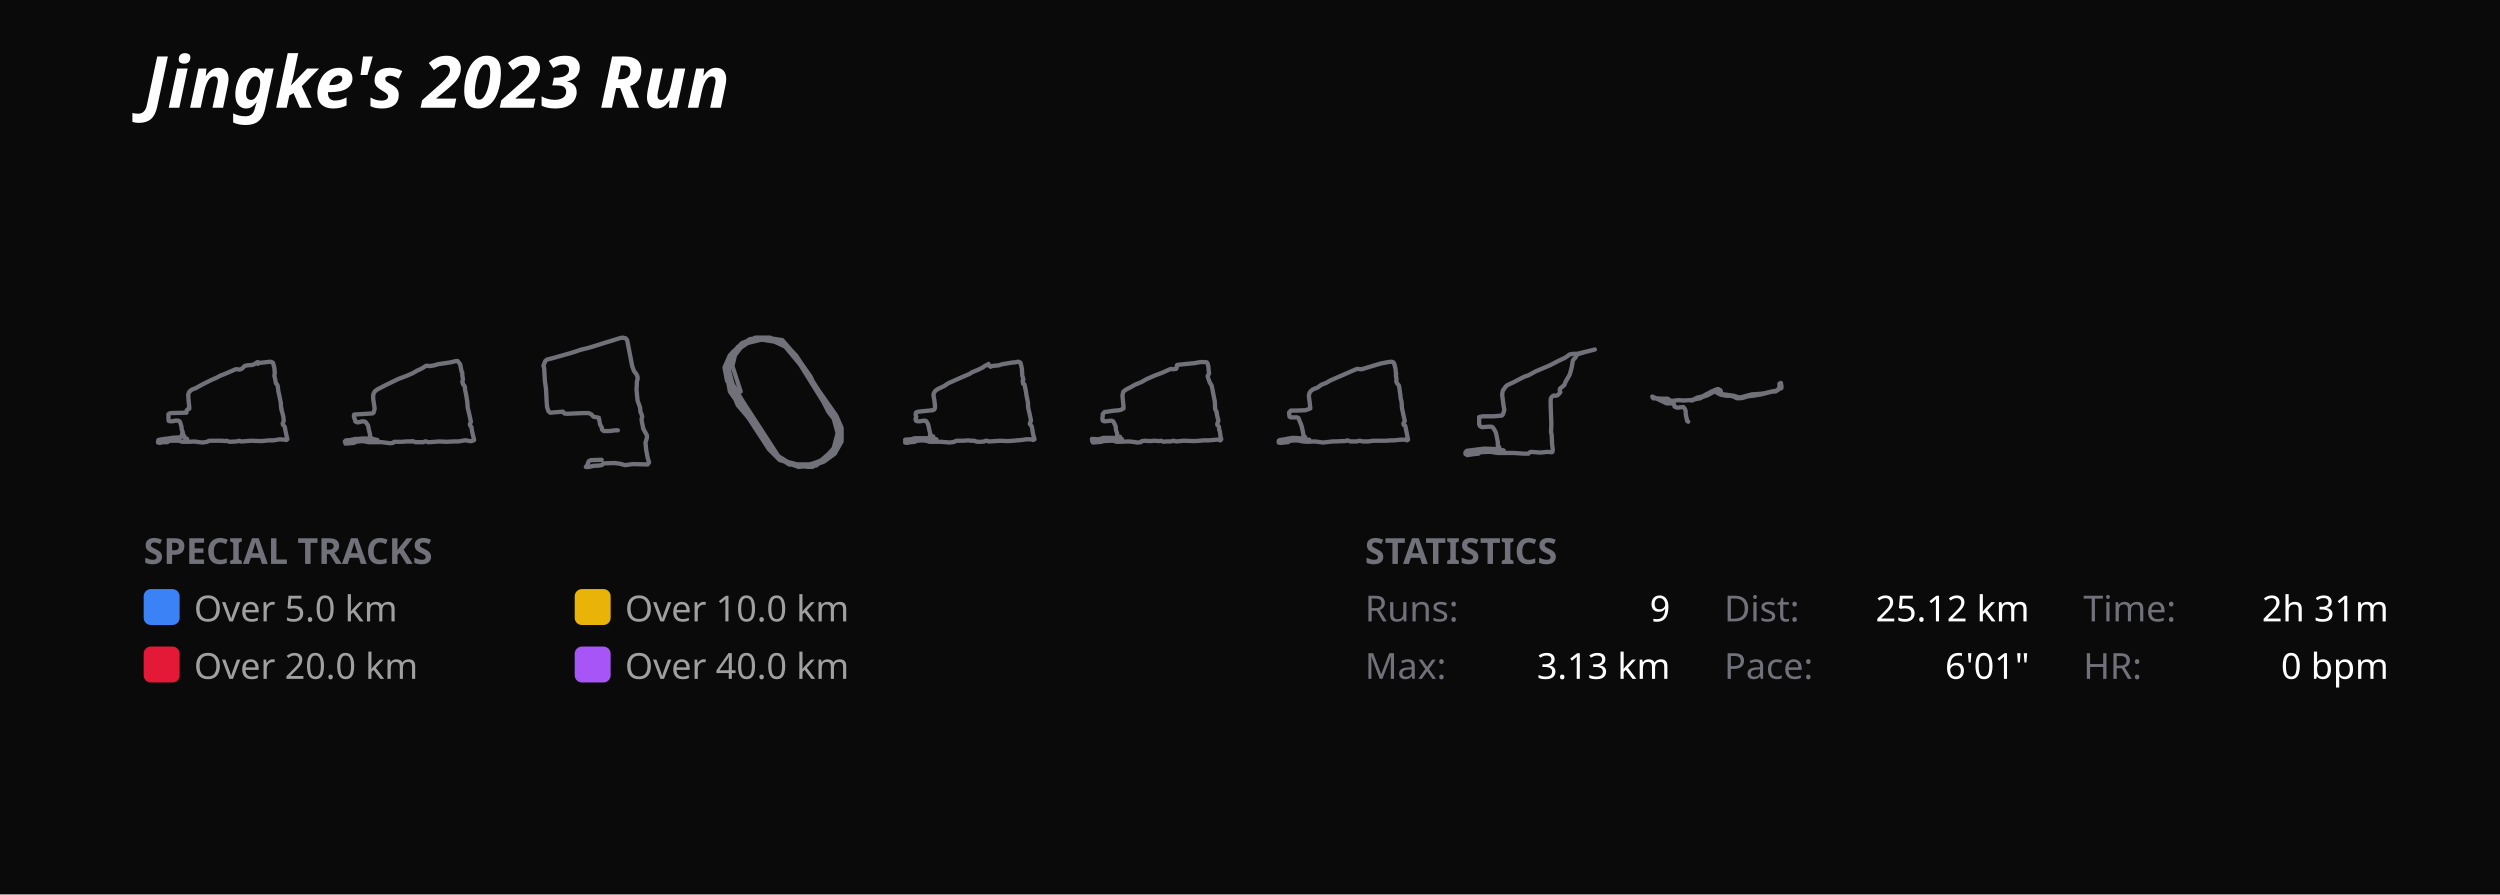
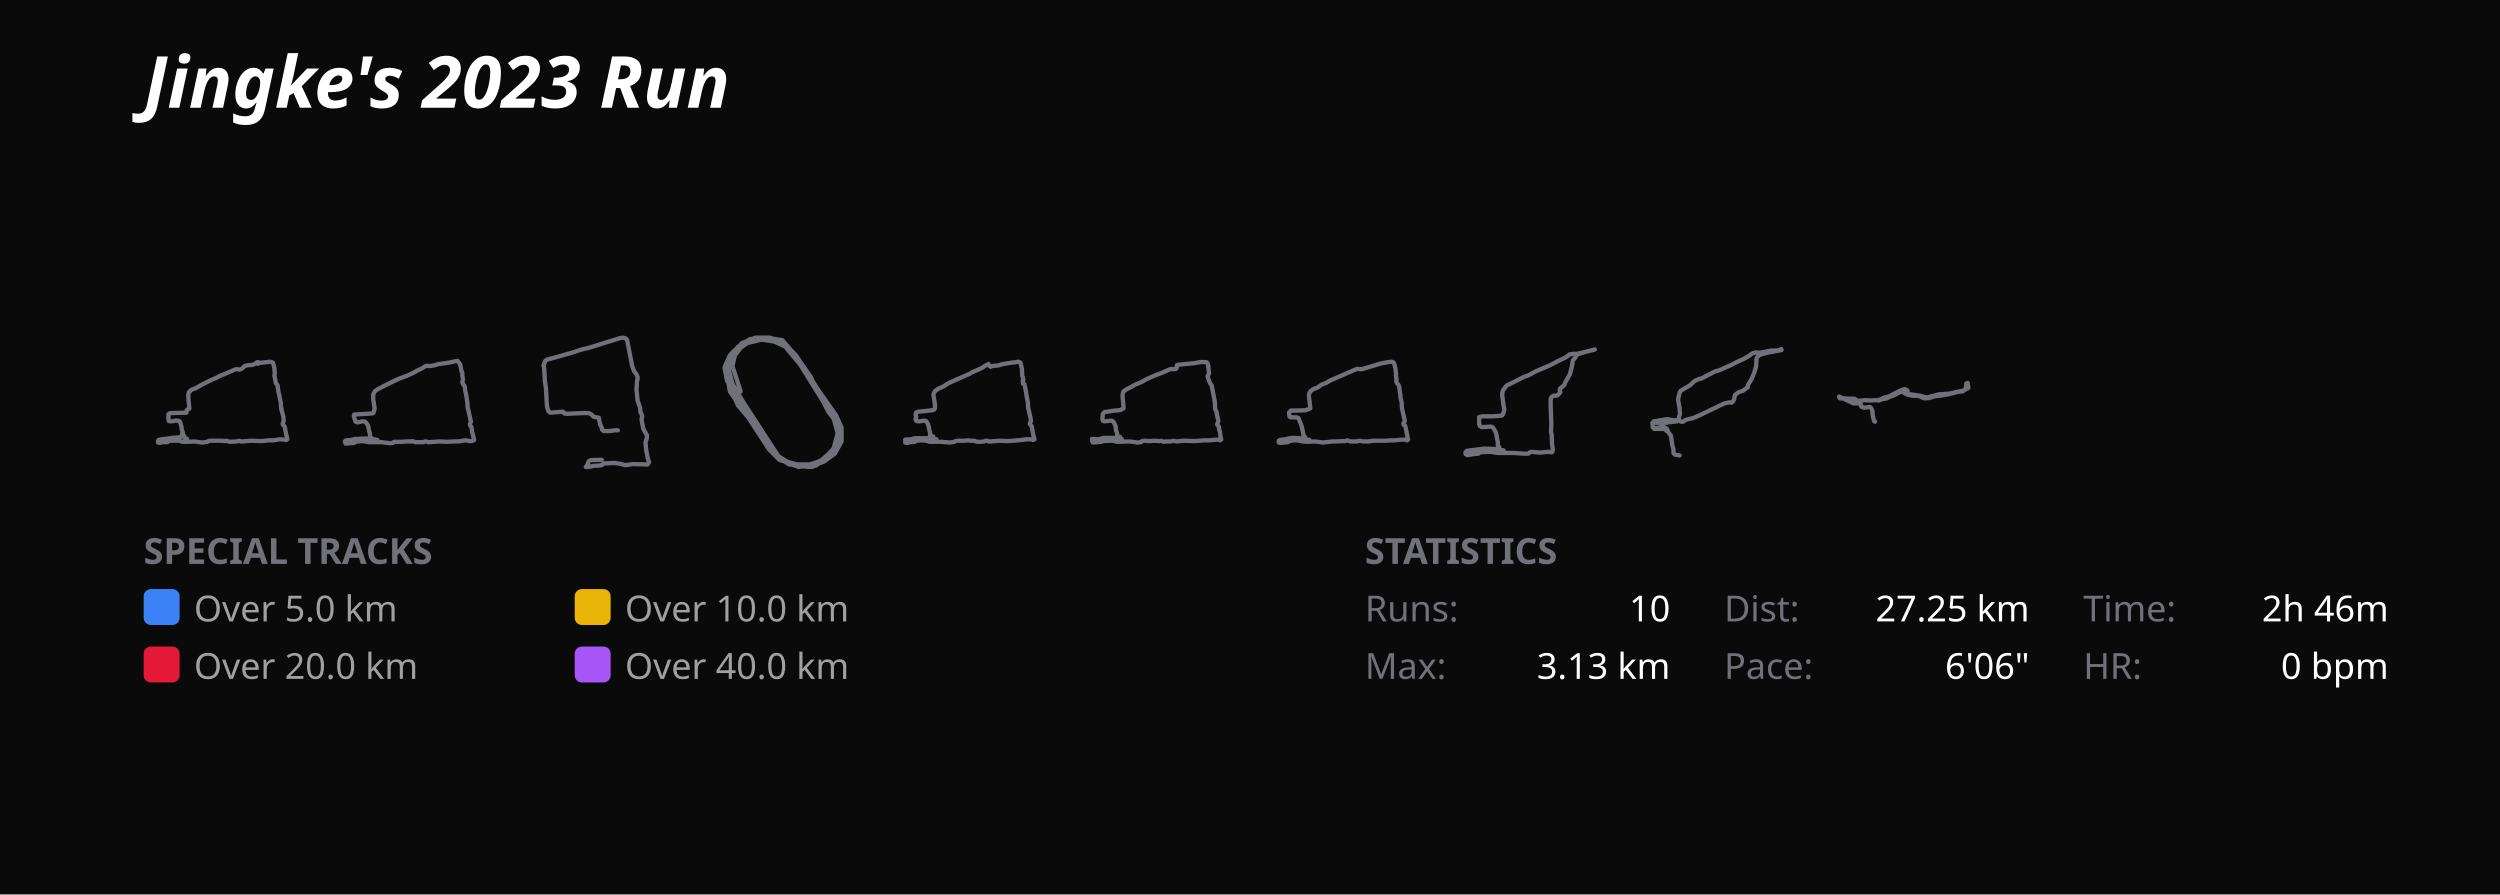
<svg xmlns="http://www.w3.org/2000/svg" baseProfile="full" height="249" version="1.1" width="696">
  <defs />
  <rect fill="#0a0a0a" height="249" width="696" x="0" y="0" />
  <text fill="white" font-family="sans-serif" font-size="20" font-style="italic" font-weight="bold" x="40" y="30">Jingke's 2023 Run</text>
  <polyline fill="none" points="52.1,122.2 51.3,121.8 50.8,120.7 50.7,120.7 50.7,121.1 50.5,121.4 50.2,121.7 49.8,121.8 49.3,121.8 47.9,121.9 47.4,122.0 45.0,122.3 44.1,122.5 44.0,122.9 44.0,123.2 44.5,123.3 45.3,123.1 46.6,123.1 46.9,122.8 47.4,122.7 48.9,122.7 49.8,122.7 50.8,123.0 52.7,123.0 54.1,122.9 55.5,123.1 56.4,123.2 57.7,123.0 58.0,122.8 58.5,122.7 60.3,122.7 61.8,122.7 62.6,122.8 63.1,122.7 63.9,123.0 65.8,122.9 66.6,122.7 67.0,122.9 67.4,122.9 69.9,122.7 72.9,122.8 74.7,122.6 76.1,122.6 77.9,122.3 79.3,122.4 79.7,122.5 80.0,122.3 79.5,120.1 79.3,118.9 79.1,118.6 78.8,118.3 78.7,117.9 79.0,117.2 78.9,116.1 78.6,114.9 78.3,113.9 78.4,113.9 78.2,113.1 78.2,112.3 77.7,109.8 77.5,109.0 77.3,107.4 77.1,107.0 76.8,106.7 76.6,105.5 76.4,104.7 76.4,104.4 76.5,104.0 76.4,102.5 76.2,101.7 76.0,101.0 75.6,100.8 75.2,100.7 74.3,100.8 72.6,101.0 72.2,101.0 71.8,101.3 71.8,100.8 71.7,100.8 70.6,101.5 70.2,101.6 68.9,101.7 68.4,101.8 68.1,101.9 67.4,102.6 67.0,102.8 66.6,102.9 66.1,102.8 65.6,102.8 62.6,104.1 61.3,104.6 60.4,105.1 58.8,105.8 56.4,107.0 54.4,108.1 53.6,108.4 53.2,108.6 52.9,108.9 52.6,109.2 52.5,109.6 52.4,109.9 52.5,111.5 52.7,113.4 52.7,113.8 52.3,113.9 52.0,114.2 51.9,114.9 51.4,114.9 47.6,115.0 47.2,115.1 46.9,115.3 46.9,116.0 46.9,116.8 47.0,117.2 47.4,117.3 47.9,117.3 48.8,117.1 49.6,117.1 50.0,117.3 50.2,117.7 50.5,118.7 50.6,119.6 50.9,120.4 51.0,121.2 51.3,121.4" stroke="#71717a" stroke-linecap="round" stroke-linejoin="round" stroke-width="1.2" />
  <polyline fill="none" points="105.1,122.5 103.8,122.2 102.1,122.1 100.7,122.1 99.8,122.2 98.9,122.2 97.6,122.5 96.3,122.6 96.0,122.9 96.1,123.1 96.2,123.5 97.4,123.4 98.6,123.3 98.9,123.0 100.7,122.8 101.7,122.9 102.5,123.1 106.3,123.1 108.6,123.4 109.4,123.3 109.7,123.0 112.0,123.0 113.1,122.9 113.9,122.9 114.4,122.9 114.7,122.8 114.8,122.9 115.2,122.9 115.6,123.1 116.0,123.1 117.9,123.1 118.3,122.9 118.7,122.9 119.1,123.1 119.6,123.1 122.4,122.9 124.4,123.0 126.3,122.9 127.6,122.9 129.4,122.6 129.8,122.6 130.7,122.8 131.2,122.8 131.6,122.7 132.0,122.5 131.4,120.0 131.3,119.2 131.2,118.8 130.9,118.5 130.8,118.1 131.1,117.4 130.6,115.1 130.4,114.3 130.2,113.5 130.1,111.9 129.9,110.7 129.7,109.5 129.5,108.7 129.4,107.6 129.2,107.3 128.9,107.0 128.9,106.8 128.9,106.8 128.7,106.4 128.9,105.6 128.7,104.5 128.7,103.7 128.5,103.4 128.1,101.4 127.4,100.5 127.0,100.5 125.3,100.9 121.9,101.4 121.0,101.7 119.8,101.9 119.3,101.9 118.9,101.8 118.5,101.9 117.4,102.6 116.1,103.2 114.9,103.9 113.3,104.6 110.9,105.5 107.2,107.3 105.1,108.4 104.4,108.9 104.2,109.2 104.0,109.6 103.9,110.0 103.9,110.4 103.9,111.1 104.2,113.0 104.3,113.8 104.0,114.9 103.7,115.1 100.4,115.3 98.6,115.4 98.5,115.8 98.6,116.2 98.7,116.6 98.9,116.9 98.9,117.3 99.2,117.5 99.6,117.6 100.9,117.3 101.3,117.3 101.8,117.5 102.3,118.2 102.5,118.6 102.7,119.7 103.0,120.9 103.0,121.6 103.3,121.8" stroke="#71717a" stroke-linecap="round" stroke-linejoin="round" stroke-width="1.2" />
  <polyline fill="none" points="167.5,128.0 164.5,128.1 163.9,128.4 163.5,129.5 163.1,130.0 163.9,130.0 165.2,129.7 166.8,129.6 167.5,129.5 168.1,129.0 171.1,128.9 172.6,129.1 174.0,129.5 176.2,129.2 180.3,129.3 180.7,128.7 180.3,127.4 179.9,125.3 179.7,123.2 180.1,121.9 180.1,121.2 179.1,119.4 178.7,117.4 178.6,116.7 178.8,116.0 178.6,115.3 178.3,114.7 178.2,113.5 177.5,111.5 177.2,108.5 177.3,107.0 177.3,106.3 177.5,105.6 177.5,104.9 177.2,104.2 176.5,103.3 176.0,101.9 174.6,94.7 174.2,94.2 173.4,94.0 172.7,94.1 164.0,96.8 161.6,97.4 159.2,98.2 153.9,99.7 152.3,100.1 151.8,100.5 151.3,101.8 151.5,102.5 151.7,106.1 152.0,108.2 152.2,112.0 152.3,113.3 152.7,114.5 153.2,114.9 156.7,114.6 157.1,115.1 157.8,115.2 162.3,115.0 163.9,115.0 164.7,115.4 165.2,116.0 166.7,116.3 167.1,118.3 167.5,118.9 167.6,119.6 168.1,120.0 169.7,120.0 171.3,119.8 172.0,119.8" stroke="#71717a" stroke-linecap="round" stroke-linejoin="round" stroke-width="1.2" />
  <polyline fill="none" points="220.4,97.7 216.7,95.1 212.6,94.4 208.1,95.5 204.3,98.1 202.4,101.1 203.6,109.0 214.1,125.1 217.1,128.1 221.6,129.3 226.1,129.6 229.8,128.1 232.8,124.8 233.9,121.0 232.8,117.3 224.6,103.8 220.1,97.4 217.1,95.1 212.9,94.0 208.8,94.4 205.4,96.6 203.2,99.6 202.4,103.4 202.8,106.8 204.3,110.1 214.8,125.5 217.8,128.1 221.9,129.6 226.1,130.0 229.8,128.1 232.4,125.5 233.2,122.1 233.2,118.4 231.7,114.6 221.6,98.9 218.6,96.3 214.8,94.4 210.7,94.0 206.6,95.5 203.6,98.5 202.1,101.9 202.4,105.6 205.4,112.8 211.1,119.5 215.6,126.3 218.9,128.5 223.1,129.6 227.2,129.6 230.6,127.0 233.2,124.0 233.9,119.9 232.4,116.1 230.2,112.8 221.6,99.6 218.9,96.6 215.2,94.7 211.1,94.4 206.9,95.9 204.3,99.3 202.8,102.6 203.9,106.8 205.8,110.1 214.8,124.8 217.4,127.8 221.2,129.6 225.7,129.6 229.8,128.1 232.4,125.1 233.6,121.8 233.2,118.0 230.6,114.6 226.8,107.1 219.7,97.0 215.6,95.1 211.1,94.4 206.9,95.5 203.9,98.1 202.1,101.9 202.8,105.6 216.7,127.0 220.4,129.3 225.3,129.3 229.8,128.1 232.8,124.8 233.6,120.6 232.8,116.5 220.8,98.1 217.8,95.1 213.3,94.0 208.4,94.7 205.1,97.0 202.8,100.4 202.4,104.5 203.2,109.0 215.6,126.6 219.7,129.3 224.6,129.6 229.1,128.1 232.1,124.8 233.2,120.6 232.1,116.5 220.4,97.7 217.8,94.7 213.3,94.0 208.4,95.1 204.7,97.7 202.8,101.9 203.2,106.0 214.8,125.1 217.8,128.1 222.3,130.0 227.6,129.3 231.3,126.6 233.2,122.9 233.2,118.4 231.7,115.0 223.1,101.9 217.8,95.5 213.3,94.4 208.4,95.1 204.3,98.1 202.8,101.5 203.2,105.2 204.7,108.6 217.4,128.1 221.2,129.6 225.3,130.0 229.4,128.5 232.4,126.3 234.3,122.9 234.3,119.1 232.8,115.7 219.7,97.0 215.6,94.4 210.7,94.0 205.8,96.3 203.2,98.9 201.7,102.3 202.4,106.0 214.8,124.8 217.4,128.1 221.2,129.6 225.3,129.6 228.7,128.1 231.7,125.5 233.6,122.1 233.6,118.4 231.7,114.6 227.2,108.3 225.7,104.9 221.2,98.5 218.6,95.9 214.4,94.0 210.3,94.0 206.9,95.5 204.7,98.5 203.9,101.9 206.2,109.0" stroke="#71717a" stroke-linecap="round" stroke-linejoin="round" stroke-width="1.2" />
  <polyline fill="none" points="260.7,122.3 259.9,122.1 258.2,122.0 257.8,122.0 257.3,122.0 255.0,122.0 254.6,122.0 253.7,122.3 252.0,122.4 252.1,122.8 252.0,122.9 252.0,123.2 252.5,123.3 253.5,123.1 254.7,123.0 255.1,122.7 255.5,122.7 256.4,122.6 256.9,122.6 257.9,122.7 258.8,123.0 260.2,123.0 262.1,123.0 264.4,123.2 265.2,123.1 265.7,123.0 266.0,122.8 266.4,122.7 268.2,122.7 269.6,122.6 270.4,122.7 270.9,122.7 271.3,122.7 271.7,122.9 272.2,123.0 273.1,123.0 274.0,122.9 274.4,122.7 274.8,122.7 275.2,122.9 275.6,122.9 278.5,122.7 280.4,122.8 282.2,122.7 283.1,122.6 284.4,122.5 285.7,122.3 287.2,122.3 287.6,122.5 288.0,122.3 287.6,120.8 287.3,119.0 287.2,118.6 286.9,118.3 286.7,118.0 286.8,117.6 287.0,117.3 287.0,116.9 286.5,114.6 286.3,113.8 286.2,113.0 286.2,112.2 285.8,110.2 285.6,108.9 285.3,107.4 285.2,107.0 284.8,106.8 284.8,106.4 284.7,106.0 284.9,105.7 284.8,105.2 284.6,104.6 284.5,102.6 284.1,101.0 283.8,100.8 283.4,100.7 282.5,100.9 282.0,100.9 279.0,101.4 278.1,101.7 276.2,101.9 275.8,102.1 275.5,101.9 275.0,101.5 275.1,101.6 275.2,101.3 275.2,101.3 275.2,101.4 274.3,101.8 274.0,102.0 273.6,102.3 272.4,102.9 270.7,103.6 269.9,104.1 266.9,105.4 264.0,106.7 262.8,107.5 261.1,108.3 260.4,108.8 260.0,109.4 259.9,109.8 259.9,110.2 260.1,111.3 260.3,112.8 260.3,113.6 260.1,114.0 259.7,114.2 255.8,114.6 255.3,114.7 255.0,114.9 254.9,115.4 255.1,116.1 254.9,116.5 254.9,116.9 255.1,117.2 255.6,117.3 256.0,117.3 257.3,117.1 257.8,117.2 258.1,117.6 258.4,118.2 258.5,118.6 258.7,119.6 258.9,120.4 259.0,120.8 258.9,121.2 259.3,121.4 259.8,121.5" stroke="#71717a" stroke-linecap="round" stroke-linejoin="round" stroke-width="1.2" />
  <polyline fill="none" points="312.3,122.2 311.0,122.0 309.6,121.9 308.7,121.9 307.2,121.9 305.9,122.3 304.0,122.2 304.1,122.9 304.3,123.2 306.7,123.0 307.0,122.8 309.0,122.7 310.0,122.7 310.9,123.0 311.4,123.0 314.3,122.9 315.3,123.0 316.7,123.2 317.6,123.1 317.9,122.8 318.7,122.7 320.0,122.8 321.4,122.7 322.8,122.8 323.2,122.7 324.0,123.0 324.5,122.9 325.9,122.9 326.7,122.7 327.5,122.9 329.5,122.7 332.5,122.8 334.0,122.7 334.9,122.6 336.4,122.6 338.8,122.4 339.3,122.4 339.7,122.6 340.0,122.3 339.8,121.6 339.6,120.0 339.4,119.7 339.4,118.9 339.2,118.6 338.9,118.3 338.9,117.9 339.1,117.5 339.2,117.1 338.8,115.5 338.7,114.7 338.3,113.9 338.2,111.8 337.4,107.7 337.3,107.3 336.8,106.5 336.4,105.4 336.3,105.1 336.2,104.7 336.6,104.0 336.5,103.2 336.4,102.0 336.2,101.2 336.0,100.9 335.5,100.8 334.2,100.8 332.5,101.1 328.5,101.5 327.7,101.6 327.6,102.0 327.6,102.4 327.4,102.7 326.5,102.8 326.1,102.7 325.7,102.8 323.5,103.8 321.6,104.5 319.3,105.5 317.7,106.4 316.0,107.1 314.4,108.0 313.6,108.4 313.0,108.8 312.7,109.1 312.6,109.5 312.5,110.2 312.8,113.4 312.8,113.7 312.0,114.1 311.6,114.2 309.6,114.4 308.4,114.6 307.5,114.7 307.0,115.3 307.0,115.7 306.9,116.8 307.1,117.2 307.6,117.3 308.5,117.2 309.4,117.1 309.9,117.3 310.1,117.6 310.6,118.7 310.7,119.8 311.0,120.6 311.0,121.3 311.3,121.5 311.8,121.6" stroke="#71717a" stroke-linecap="round" stroke-linejoin="round" stroke-width="1.2" />
  <polyline fill="none" points="364.5,122.4 364.1,122.4 361.8,122.0 360.0,121.9 358.6,122.1 357.7,122.3 356.3,122.5 356.0,122.7 356.0,123.2 356.4,123.3 358.6,123.1 358.9,122.8 359.3,122.7 360.4,122.6 361.3,122.6 362.7,122.9 364.1,123.0 366.0,122.9 368.4,123.2 370.9,122.9 371.8,122.9 373.7,122.8 374.6,122.8 375.0,122.6 375.5,122.7 375.9,122.9 377.7,122.9 378.5,122.7 379.5,122.9 380.9,122.9 382.3,122.7 385.8,122.7 387.2,122.6 388.1,122.6 390.0,122.4 391.3,122.4 391.7,122.6 392.0,122.4 391.9,121.9 391.6,120.4 391.3,118.9 391.2,118.5 390.8,118.3 390.7,117.9 391.1,117.2 391.0,116.8 390.3,113.6 390.2,111.9 389.9,110.7 389.9,110.3 389.5,107.5 389.3,107.1 389.0,106.8 388.8,106.4 388.7,106.1 388.8,105.6 388.6,104.5 388.7,104.1 388.6,103.7 388.5,102.6 388.1,101.1 387.8,100.8 387.3,100.7 386.5,100.8 384.4,101.2 379.1,102.8 377.8,102.7 377.3,102.9 370.4,105.9 369.2,106.6 367.9,107.1 366.8,107.9 365.5,108.4 364.9,108.9 364.6,109.3 364.4,110.0 364.4,110.4 364.6,111.9 364.8,113.7 364.3,113.9 363.5,114.2 361.2,114.3 359.4,114.3 359.2,114.5 358.9,114.8 358.9,115.2 359.0,116.0 359.3,116.2 361.1,116.2 361.5,116.4 361.8,117.2 362.1,117.9 362.4,118.7 362.8,120.6 362.9,121.4 363.3,121.6" stroke="#71717a" stroke-linecap="round" stroke-linejoin="round" stroke-width="1.2" />
  <polyline fill="none" points="418.6,125.4 416.2,125.0 413.2,124.9 408.4,125.5 408.0,125.9 408.0,126.4 408.5,126.7 410.4,126.4 411.6,126.3 412.0,125.9 414.4,125.8 415.1,125.8 416.9,126.1 421.3,126.1 424.4,126.3 425.5,126.3 425.9,125.9 426.4,125.8 428.8,126.0 430.8,125.8 432.0,125.9 432.2,125.8 432.3,125.2 432.1,123.7 432.0,121.2 431.8,120.2 431.9,118.1 431.7,112.8 431.7,111.3 431.8,110.8 432.1,110.4 432.6,110.1 433.2,110.2 433.8,109.9 434.4,109.2 434.2,108.7 434.3,108.2 435.5,107.2 435.9,106.2 436.9,104.5 437.1,104.0 437.6,102.1 437.9,100.3 438.7,99.4 438.9,98.9 439.3,98.6 441.3,98.0 444.0,97.3 439.1,98.5 438.6,98.5 438.0,98.5 436.9,98.7 436.6,99.0 435.7,99.6 433.6,100.6 431.5,101.7 427.5,103.4 425.5,104.5 424.3,104.9 421.2,106.5 419.7,107.2 419.3,107.5 418.7,108.3 418.4,108.7 418.3,109.2 418.2,109.8 418.3,110.7 418.6,113.0 418.8,114.0 418.7,114.5 418.4,115.4 418.1,115.7 415.8,115.9 412.8,115.9 411.8,116.1 411.8,118.1 412.0,118.6 412.5,118.9 413.0,118.9 414.2,118.8 415.3,118.8 415.7,119.1 416.3,120.1 416.5,120.6 417.0,123.1 417.0,124.1 417.4,124.5" stroke="#71717a" stroke-linecap="round" stroke-linejoin="round" stroke-width="1.2" />
-   <polyline fill="none" points="471.0,111.3 471.2,111.3 471.1,111.5 472.1,110.9 472.5,110.7 473.4,110.5 474.1,110.3 474.8,109.9 476.5,109.0 477.9,108.4 478.3,108.3 478.7,108.5 479.0,108.7 479.1,109.0 479.0,109.4 479.2,109.7 480.0,109.8 480.7,109.9 482.8,110.2 483.9,110.6 484.7,110.6 487.7,109.8 490.5,109.6 491.6,109.4 493.2,109.0 494.4,108.8 495.1,108.5 495.3,108.2 495.4,107.5 495.4,107.1 495.4,106.8 495.8,106.6 496.0,107.8 495.9,108.1 495.5,108.2 495.1,108.3 494.5,108.9 494.2,109.0 493.8,109.0 493.0,109.1 491.1,109.6 490.3,109.8 487.9,110.2 486.7,110.3 485.1,110.8 483.8,110.9 483.4,110.8 482.6,110.4 481.9,110.2 481.5,110.2 480.7,110.2 479.1,109.9 478.3,109.5 477.7,109.1 477.3,109.0 475.2,110.1 474.0,110.5 473.3,110.9 472.1,111.1 471.7,111.2 471.4,111.4 471.0,111.5 470.3,111.4 468.8,111.5 467.2,111.4 465.6,111.6 464.9,111.5 464.3,111.0 463.9,111.0 462.6,111.0 461.1,110.9 460.3,110.9 460.1,110.7 460.0,110.4 464.0,112.3 465.3,112.3 465.6,112.3 466.0,112.5 466.2,113.2 466.6,113.4 467.0,113.5 468.6,113.3 468.9,113.6 469.1,113.9 469.2,114.2 469.3,114.5 469.3,115.2 469.5,116.3 469.6,116.6 469.7,117.2 470.0,117.4" stroke="#71717a" stroke-linecap="round" stroke-linejoin="round" stroke-width="1.2" />
+   <polyline fill="none" points="464.0,120.0 463.6,119.5 463.0,119.4 461.1,119.4 460.5,119.4 460.2,118.9 460.0,117.8 460.4,117.3 464.1,116.7 466.1,117.0 467.4,117.0 468.0,117.4 468.6,117.4 469.1,117.0 469.6,116.8 471.3,116.4 473.0,115.7 479.0,112.8 480.1,112.3 481.5,112.0 482.1,112.1 482.5,111.7 482.8,111.1 483.0,110.0 484.0,109.2 485.2,108.8 486.6,107.8 486.6,107.2 487.6,105.6 488.4,103.7 488.9,102.0 489.0,100.0 489.2,99.4 489.6,99.0 490.2,98.7 492.0,98.2 495.8,97.5 495.9,97.5 496.0,97.4 495.9,97.3 495.9,97.2 494.8,97.6 493.0,97.6 490.0,98.2 488.8,98.1 488.2,98.3 487.6,98.5 487.2,98.9 485.5,99.9 483.3,100.9 482.2,101.5 478.6,103.1 477.5,103.4 473.6,105.4 473.0,105.5 471.9,106.0 471.4,106.4 470.6,107.2 468.4,108.5 467.9,108.8 467.6,109.3 467.2,111.0 467.2,111.5 467.6,113.6 467.7,115.3 467.4,116.3 467.4,116.9 466.9,117.3 465.1,117.5 463.9,117.7 460.7,117.7 460.2,117.8 460.1,118.9 460.5,119.3 462.9,118.8 463.5,119.0 464.1,119.4 464.5,120.4 465.2,121.3 465.6,124.1 465.9,125.2 465.9,126.2 466.4,126.6 467.0,126.7 467.6,126.8" stroke="#71717a" stroke-linecap="round" stroke-linejoin="round" stroke-width="1.2" />
+   <polyline fill="none" points="523.0,111.3 523.2,111.3 523.1,111.5 524.1,110.9 524.5,110.7 525.4,110.5 526.1,110.3 526.8,109.9 528.5,109.0 529.9,108.4 530.3,108.3 530.7,108.5 531.0,108.7 531.1,109.0 531.0,109.4 531.2,109.7 532.0,109.8 532.7,109.9 534.8,110.2 535.9,110.6 536.7,110.6 539.7,109.8 542.5,109.6 543.6,109.4 545.2,109.0 546.4,108.8 547.1,108.5 547.3,108.2 547.4,107.5 547.4,107.1 547.4,106.8 547.8,106.6 548.0,107.8 547.9,108.1 547.5,108.2 547.1,108.3 546.5,108.9 546.2,109.0 545.8,109.0 545.0,109.1 543.1,109.6 542.3,109.8 539.9,110.2 538.7,110.3 537.1,110.8 535.8,110.9 535.4,110.8 534.6,110.4 533.9,110.2 533.5,110.2 532.7,110.2 531.1,109.9 530.3,109.5 529.7,109.1 529.3,109.0 527.2,110.1 526.0,110.5 525.3,110.9 524.1,111.1 523.7,111.2 523.4,111.4 523.0,111.5 522.3,111.4 520.8,111.5 519.2,111.4 517.6,111.6 516.9,111.5 516.3,111.0 515.9,111.0 514.6,111.0 513.1,110.9 512.3,110.9 512.1,110.7 512.0,110.4 516.0,112.3 517.3,112.3 517.6,112.3 518.0,112.5 518.2,113.2 518.6,113.4 519.0,113.5 520.6,113.3 520.9,113.6 521.1,113.9 521.2,114.2 521.3,114.5 521.3,115.2 521.5,116.3 521.6,116.6 521.7,117.2 522.0,117.4" stroke="#71717a" stroke-linecap="round" stroke-linejoin="round" stroke-width="1.2" />
  <text fill="#71717a" font-family="sans-serif" font-size="10" font-weight="bold" x="40" y="157">SPECIAL TRACKS</text>
  <rect fill="#3b82f6" height="10" rx="2" width="10" x="40" y="164" />
  <text fill="#a0a0a0" font-family="sans-serif" font-size="10" x="54" y="173">Over 5.0 km</text>
  <rect fill="#eab308" height="10" rx="2" width="10" x="160" y="164" />
  <text fill="#a0a0a0" font-family="sans-serif" font-size="10" x="174" y="173">Over 10.0 km</text>
  <rect fill="#E31937" height="10" rx="2" width="10" x="40" y="180" />
  <text fill="#a0a0a0" font-family="sans-serif" font-size="10" x="54" y="189">Over 20.0 km</text>
  <rect fill="#a855f7" height="10" rx="2" width="10" x="160" y="180" />
  <text fill="#a0a0a0" font-family="sans-serif" font-size="10" x="174" y="189">Over 40.0 km</text>
  <text fill="#71717a" font-family="sans-serif" font-size="10" font-weight="bold" x="380" y="157">STATISTICS</text>
  <text fill="#71717a" font-family="sans-serif" font-size="10" x="380" y="173">Runs: </text>
-   <text fill="white" font-family="sans-serif" font-size="10" text-anchor="end" x="465" y="173">9</text>
+   <text fill="white" font-family="sans-serif" font-size="10" text-anchor="end" x="465" y="173">10</text>
  <text fill="#71717a" font-family="sans-serif" font-size="10" x="480" y="173">Dist: </text>
-   <text fill="white" font-family="sans-serif" font-size="10" text-anchor="end" x="565" y="173">25.12 km</text>
+   <text fill="white" font-family="sans-serif" font-size="10" text-anchor="end" x="565" y="173">27.25 km</text>
  <text fill="#71717a" font-family="sans-serif" font-size="10" x="580" y="173">Time: </text>
-   <text fill="white" font-family="sans-serif" font-size="10" text-anchor="end" x="665" y="173">2h 31m</text>
+   <text fill="white" font-family="sans-serif" font-size="10" text-anchor="end" x="665" y="173">2h 46m</text>
  <text fill="#71717a" font-family="sans-serif" font-size="10" x="380" y="189">Max: </text>
  <text fill="white" font-family="sans-serif" font-size="10" text-anchor="end" x="465" y="189">3.13 km</text>
  <text fill="#71717a" font-family="sans-serif" font-size="10" x="480" y="189">Pace: </text>
-   <text fill="white" font-family="sans-serif" font-size="10" text-anchor="end" x="565" y="189">6'01"</text>
+   <text fill="white" font-family="sans-serif" font-size="10" text-anchor="end" x="565" y="189">6'06"</text>
  <text fill="#71717a" font-family="sans-serif" font-size="10" x="580" y="189">HR: </text>
  <text fill="white" font-family="sans-serif" font-size="10" text-anchor="end" x="665" y="189">0 bpm</text>
</svg>
